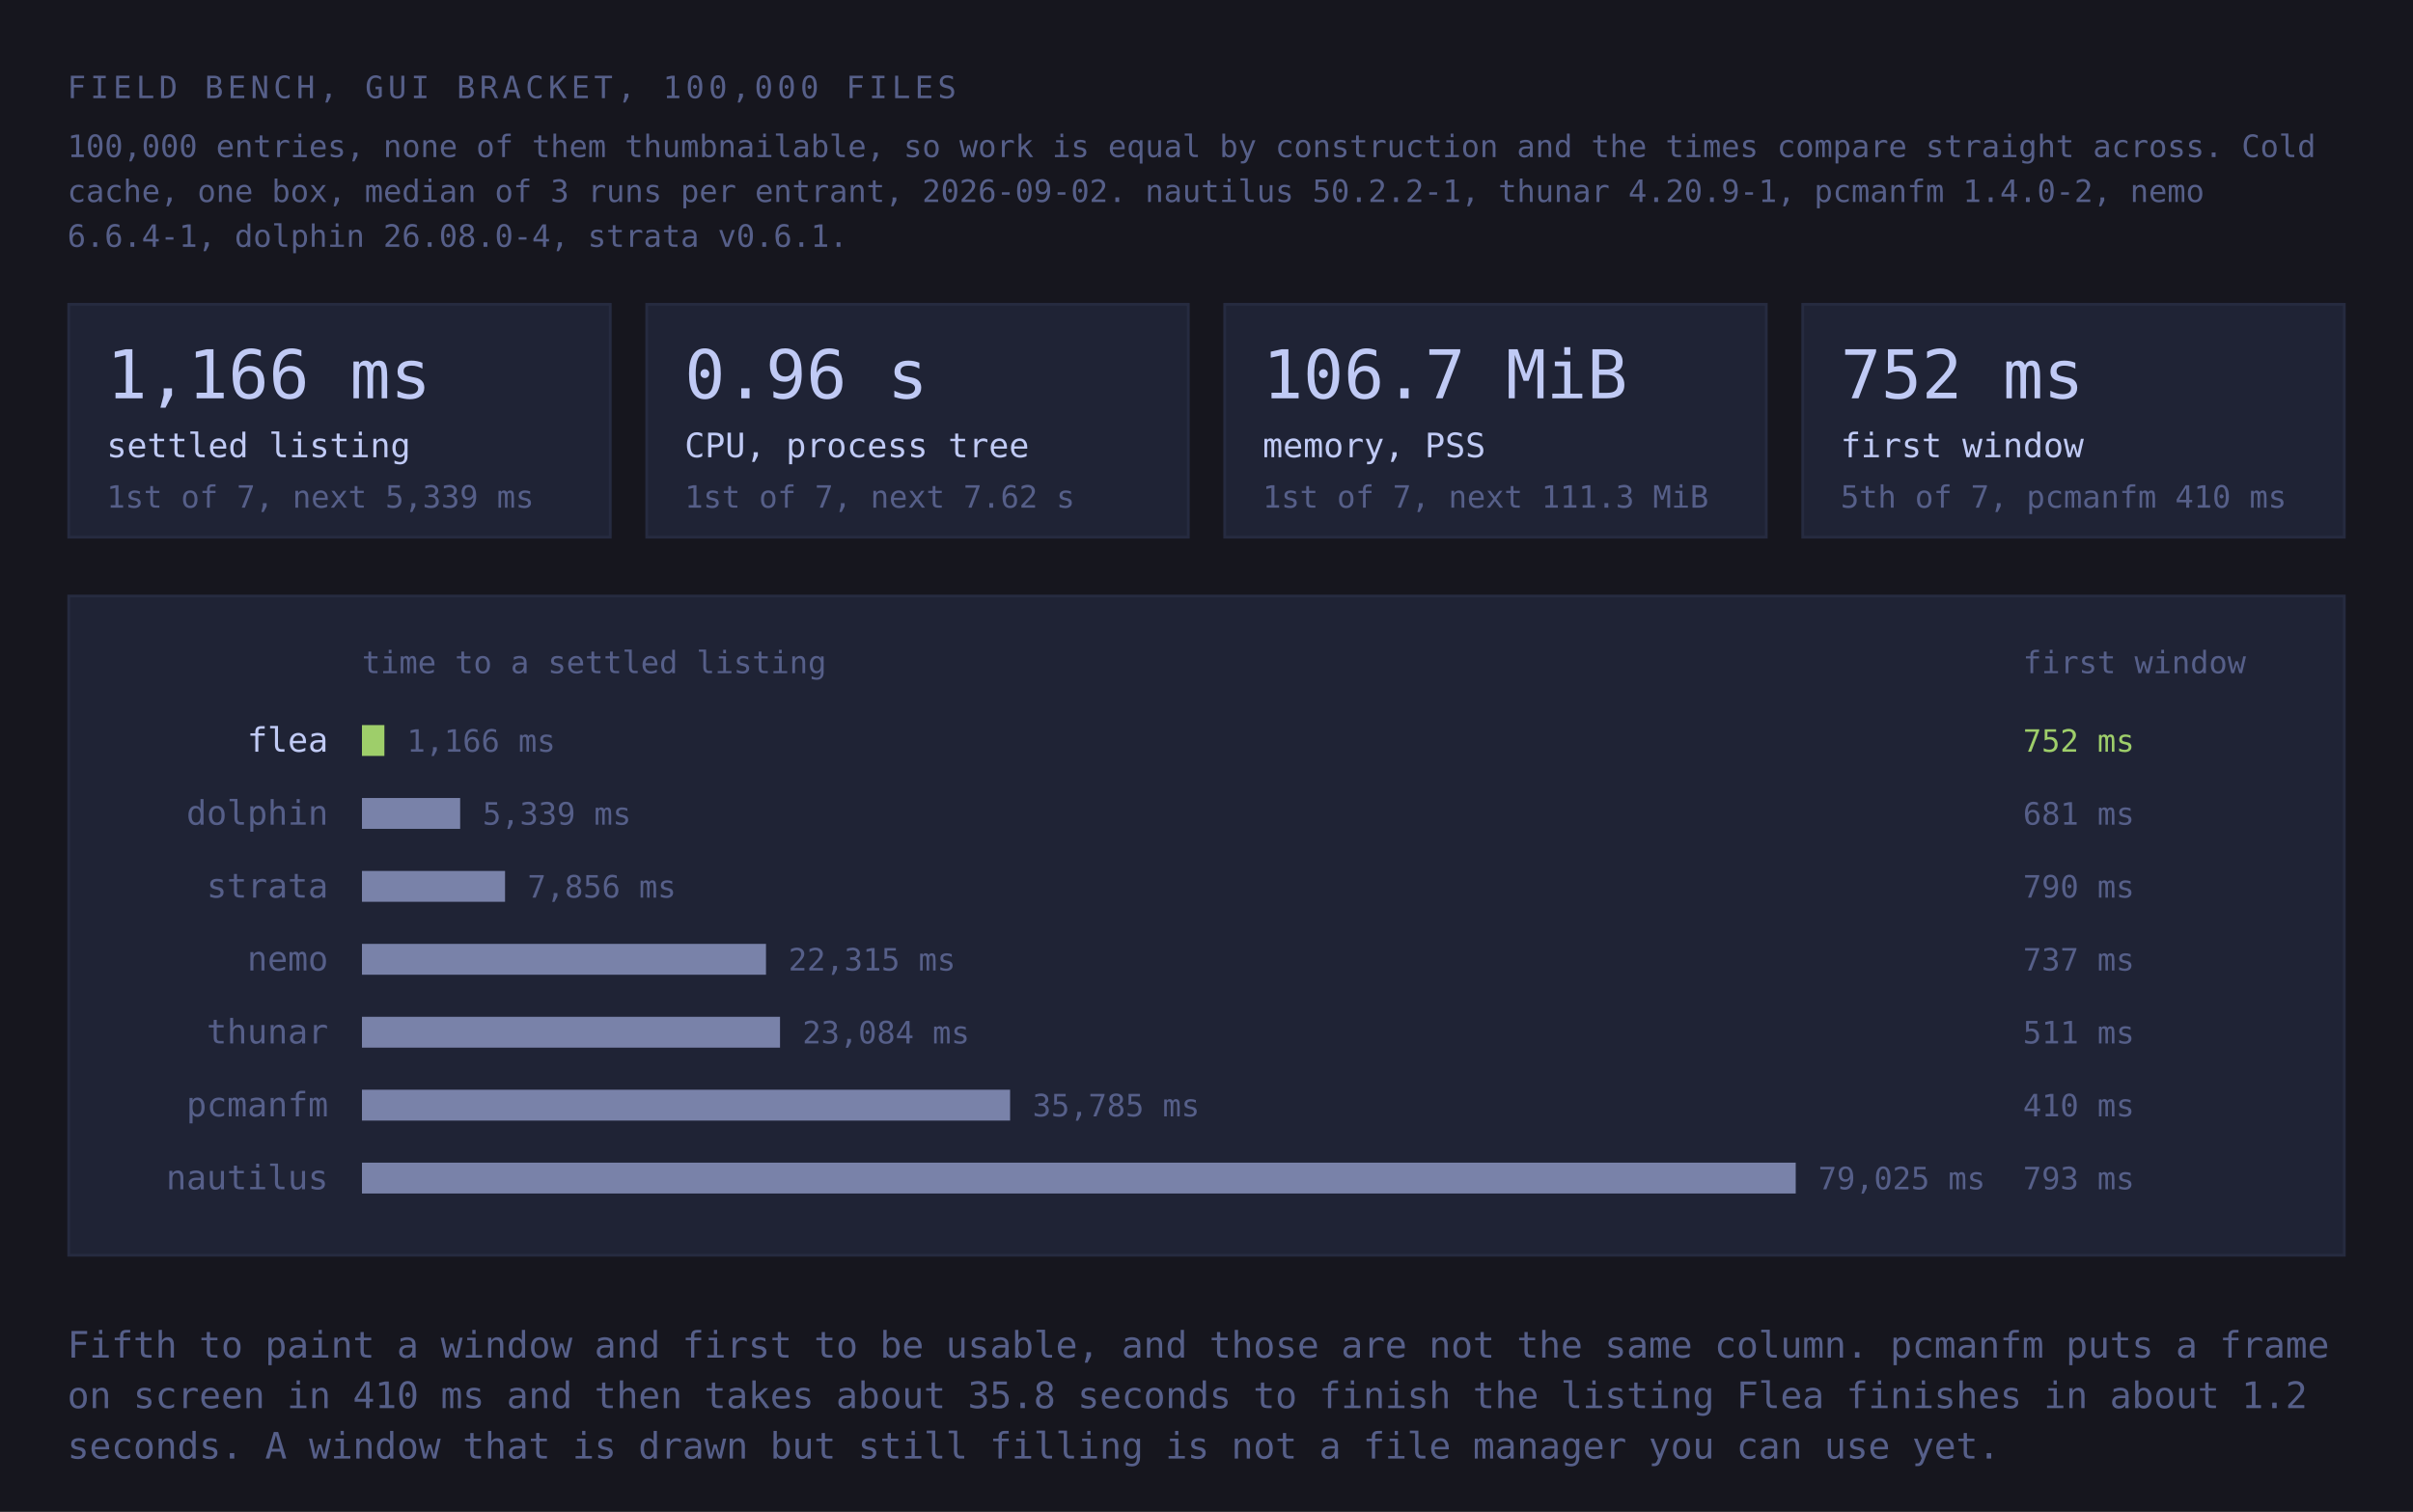
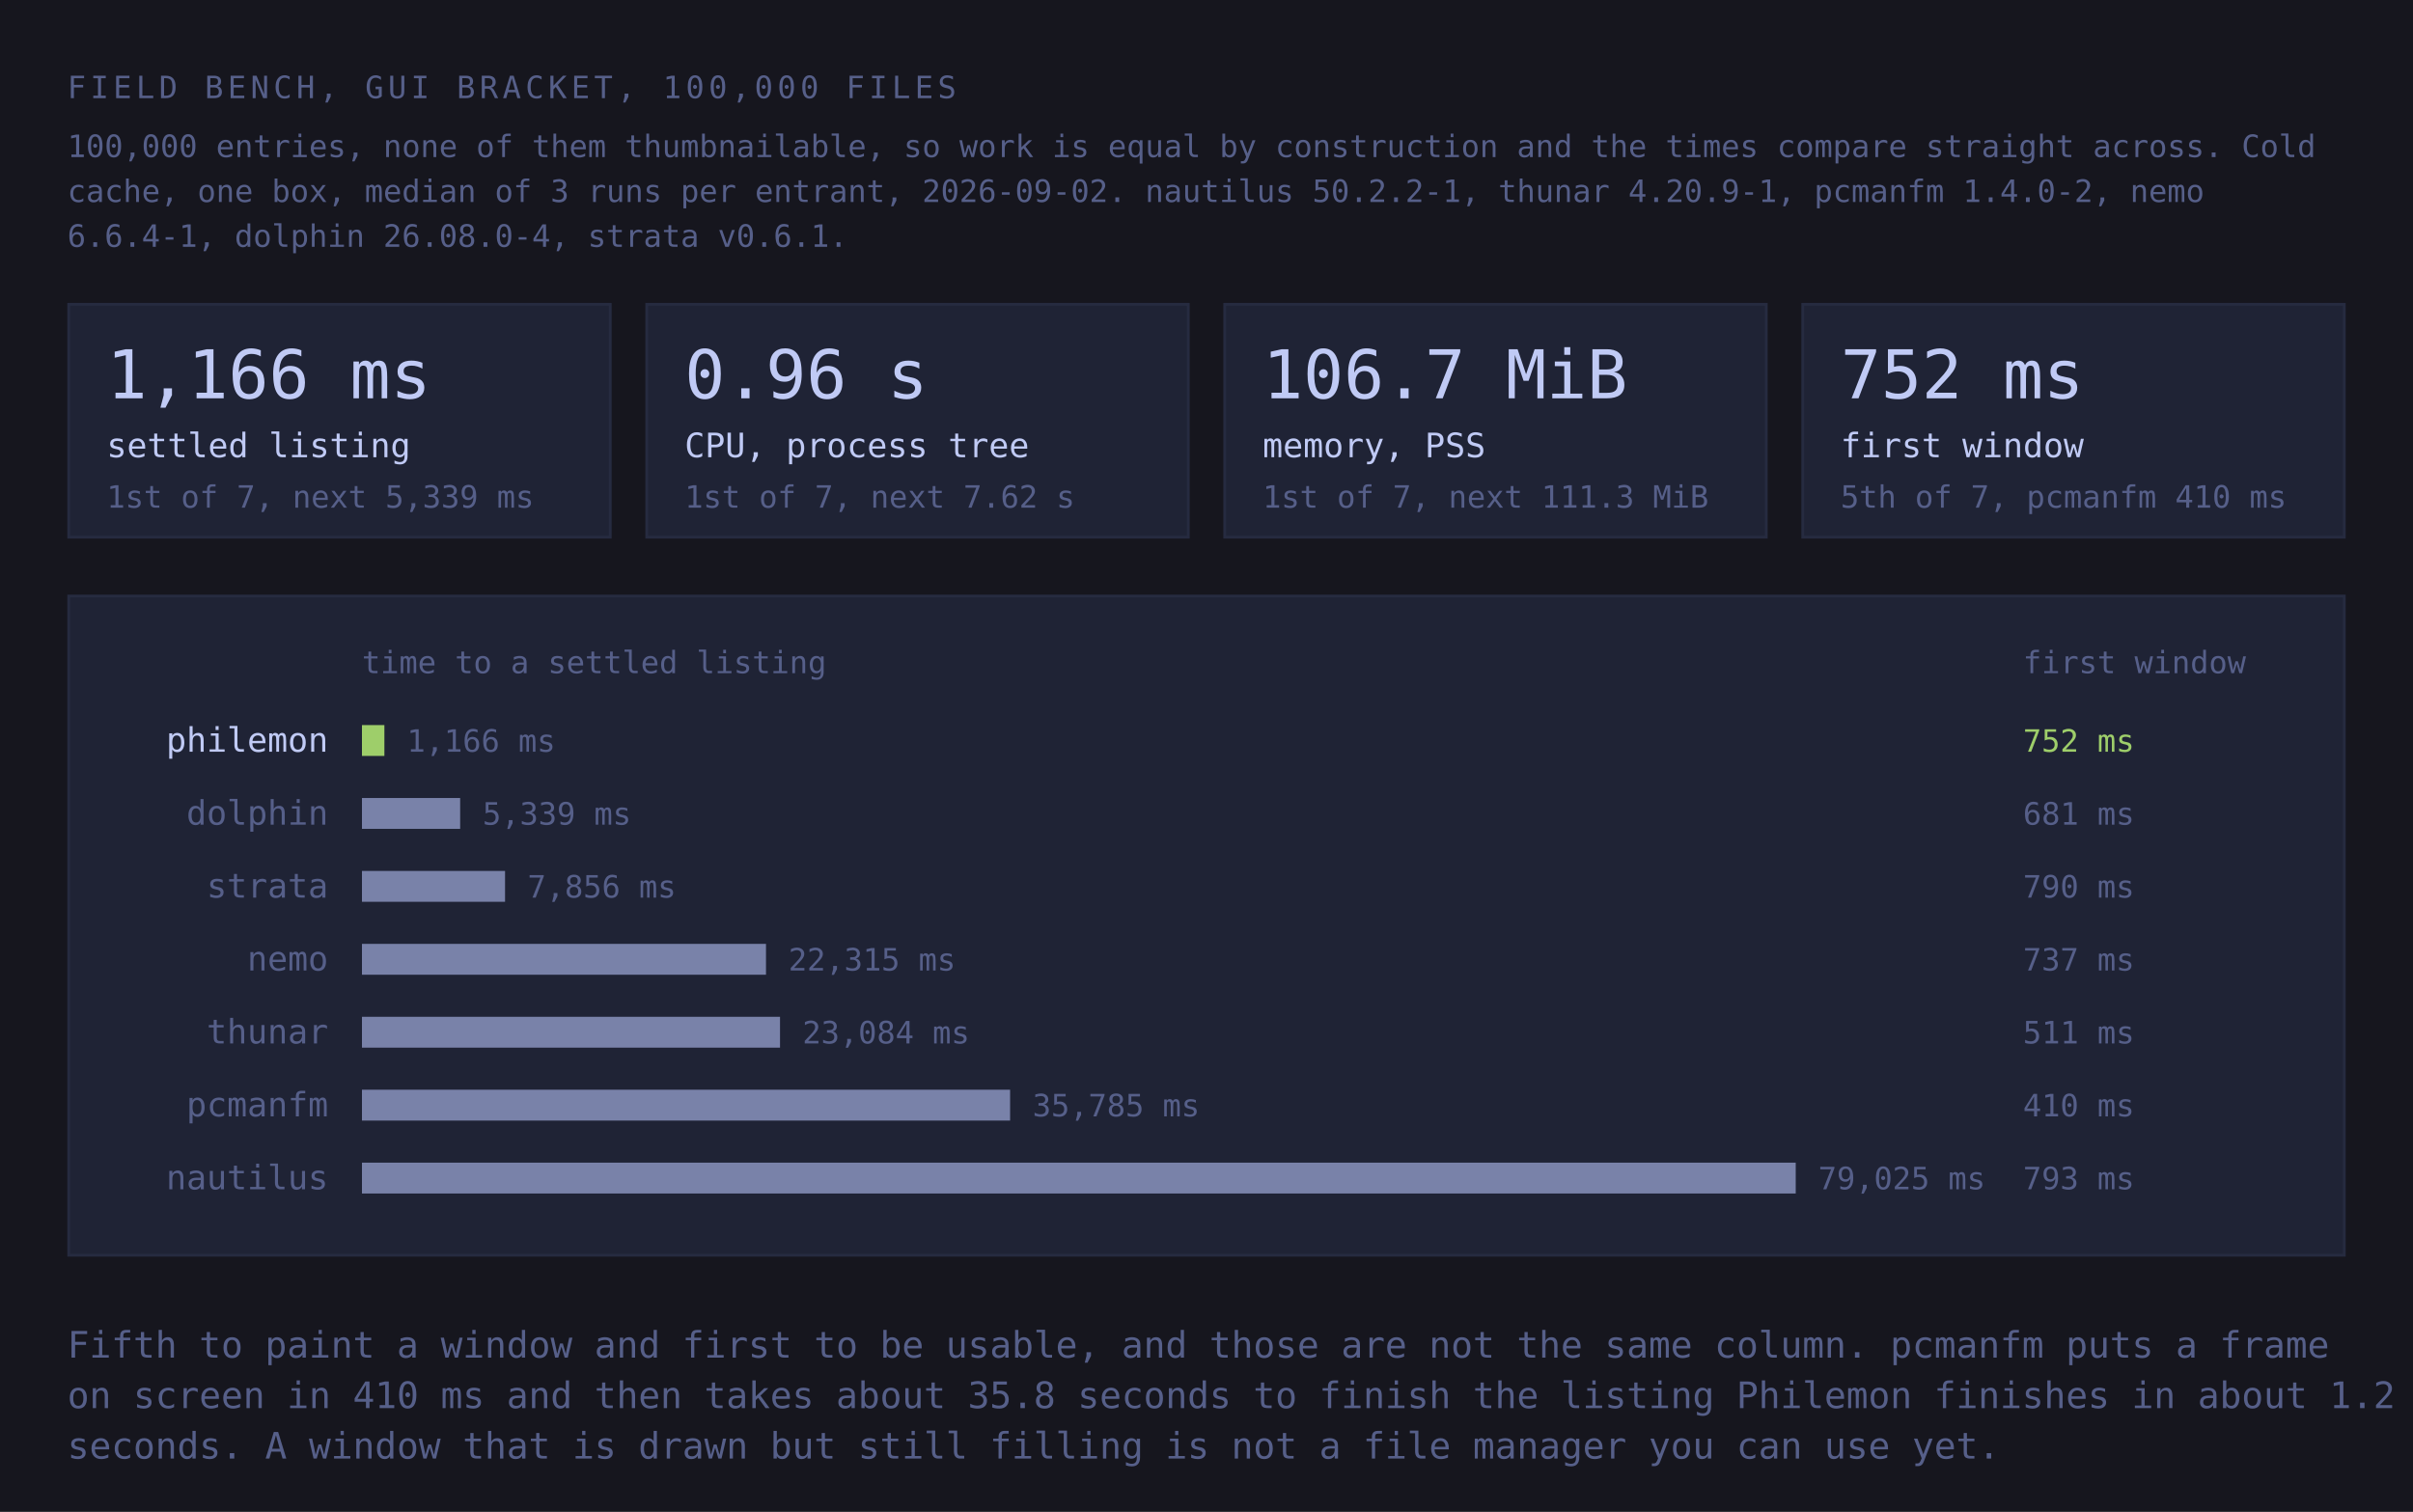
<svg xmlns="http://www.w3.org/2000/svg" width="860" height="539" viewBox="0 0 860 539" font-family="JetBrains Mono,JetBrainsMono Nerd Font,ui-monospace,SFMono-Regular,Menlo,Consolas,monospace">
  <defs>
    <pattern id="hatch" width="6" height="6" patternUnits="userSpaceOnUse" patternTransform="rotate(45)">
      <rect width="3" height="6" fill="#7982a9" />
    </pattern>
  </defs>
  <rect width="860" height="539" fill="#16161e" />
  <text x="24" y="35" font-size="11" fill="#565f89" font-weight="500" letter-spacing="1.54" font-variant-numeric="tabular-nums">FIELD BENCH, GUI BRACKET, 100,000 FILES</text>
  <text x="24" y="56" font-size="11" fill="#565f89" font-variant-numeric="tabular-nums">100,000 entries, none of them thumbnailable, so work is equal by construction and the times compare straight across. Cold</text>
  <text x="24" y="72" font-size="11" fill="#565f89" font-variant-numeric="tabular-nums">cache, one box, median of 3 runs per entrant, 2026-09-02. nautilus 50.2.2-1, thunar 4.20.9-1, pcmanfm 1.4.0-2, nemo</text>
  <text x="24" y="88" font-size="11" fill="#565f89" font-variant-numeric="tabular-nums">6.6.4-1, dolphin 26.08.0-4, strata v0.6.1.</text>
  <rect x="24.5" y="108.5" width="193.0" height="83" fill="#1f2335" stroke="#262b40" stroke-width="1" />
  <text x="38.0" y="142" font-size="24" fill="#c0caf5" font-variant-numeric="tabular-nums">1,166 ms</text>
  <text x="38.0" y="163" font-size="12" fill="#c0caf5" font-variant-numeric="tabular-nums">settled listing</text>
  <text x="38.0" y="181" font-size="11" fill="#565f89" font-variant-numeric="tabular-nums">1st of 7, next 5,339 ms</text>
  <rect x="230.5" y="108.5" width="193.0" height="83" fill="#1f2335" stroke="#262b40" stroke-width="1" />
  <text x="244.0" y="142" font-size="24" fill="#c0caf5" font-variant-numeric="tabular-nums">0.96 s</text>
  <text x="244.0" y="163" font-size="12" fill="#c0caf5" font-variant-numeric="tabular-nums">CPU, process tree</text>
  <text x="244.0" y="181" font-size="11" fill="#565f89" font-variant-numeric="tabular-nums">1st of 7, next 7.62 s</text>
  <rect x="436.5" y="108.5" width="193.0" height="83" fill="#1f2335" stroke="#262b40" stroke-width="1" />
  <text x="450.0" y="142" font-size="24" fill="#c0caf5" font-variant-numeric="tabular-nums">106.7 MiB</text>
  <text x="450.0" y="163" font-size="12" fill="#c0caf5" font-variant-numeric="tabular-nums">memory, PSS</text>
  <text x="450.0" y="181" font-size="11" fill="#565f89" font-variant-numeric="tabular-nums">1st of 7, next 111.3 MiB</text>
  <rect x="642.5" y="108.5" width="193.0" height="83" fill="#1f2335" stroke="#262b40" stroke-width="1" />
  <text x="656.0" y="142" font-size="24" fill="#c0caf5" font-variant-numeric="tabular-nums">752 ms</text>
  <text x="656.0" y="163" font-size="12" fill="#c0caf5" font-variant-numeric="tabular-nums">first window</text>
  <text x="656.0" y="181" font-size="11" fill="#565f89" font-variant-numeric="tabular-nums">5th of 7, pcmanfm 410 ms</text>
  <rect x="24.5" y="212.5" width="811" height="235" fill="#1f2335" stroke="#262b40" stroke-width="1" />
  <text x="129" y="240" font-size="11" fill="#565f89" font-variant-numeric="tabular-nums">time to a settled listing</text>
  <text x="721" y="240" font-size="11" fill="#565f89" font-variant-numeric="tabular-nums">first window</text>
-   <text x="117" y="268" font-size="12" fill="#c0caf5" text-anchor="end" font-variant-numeric="tabular-nums">flea</text>
+   <text x="117" y="268" font-size="12" fill="#c0caf5" text-anchor="end" font-variant-numeric="tabular-nums">philemon</text>
  <rect x="129" y="258.5" width="8" height="11" fill="#9ece6a" />
  <text x="145" y="268" font-size="11" fill="#565f89" font-variant-numeric="tabular-nums">1,166 ms</text>
  <text x="721" y="268" font-size="11" fill="#9ece6a" font-variant-numeric="tabular-nums">752 ms</text>
  <text x="117" y="294" font-size="12" fill="#565f89" text-anchor="end" font-variant-numeric="tabular-nums">dolphin</text>
  <rect x="129" y="284.5" width="35" height="11" fill="#7982a9" />
  <text x="172" y="294" font-size="11" fill="#565f89" font-variant-numeric="tabular-nums">5,339 ms</text>
  <text x="721" y="294" font-size="11" fill="#565f89" font-variant-numeric="tabular-nums">681 ms</text>
  <text x="117" y="320" font-size="12" fill="#565f89" text-anchor="end" font-variant-numeric="tabular-nums">strata</text>
  <rect x="129" y="310.5" width="51" height="11" fill="#7982a9" />
  <text x="188" y="320" font-size="11" fill="#565f89" font-variant-numeric="tabular-nums">7,856 ms</text>
  <text x="721" y="320" font-size="11" fill="#565f89" font-variant-numeric="tabular-nums">790 ms</text>
  <text x="117" y="346" font-size="12" fill="#565f89" text-anchor="end" font-variant-numeric="tabular-nums">nemo</text>
  <rect x="129" y="336.5" width="144" height="11" fill="#7982a9" />
  <text x="281" y="346" font-size="11" fill="#565f89" font-variant-numeric="tabular-nums">22,315 ms</text>
  <text x="721" y="346" font-size="11" fill="#565f89" font-variant-numeric="tabular-nums">737 ms</text>
  <text x="117" y="372" font-size="12" fill="#565f89" text-anchor="end" font-variant-numeric="tabular-nums">thunar</text>
  <rect x="129" y="362.5" width="149" height="11" fill="#7982a9" />
  <text x="286" y="372" font-size="11" fill="#565f89" font-variant-numeric="tabular-nums">23,084 ms</text>
  <text x="721" y="372" font-size="11" fill="#565f89" font-variant-numeric="tabular-nums">511 ms</text>
  <text x="117" y="398" font-size="12" fill="#565f89" text-anchor="end" font-variant-numeric="tabular-nums">pcmanfm</text>
  <rect x="129" y="388.5" width="231" height="11" fill="#7982a9" />
  <text x="368" y="398" font-size="11" fill="#565f89" font-variant-numeric="tabular-nums">35,785 ms</text>
  <text x="721" y="398" font-size="11" fill="#565f89" font-variant-numeric="tabular-nums">410 ms</text>
  <text x="117" y="424" font-size="12" fill="#565f89" text-anchor="end" font-variant-numeric="tabular-nums">nautilus</text>
  <rect x="129" y="414.5" width="511" height="11" fill="#7982a9" />
  <text x="648" y="424" font-size="11" fill="#565f89" font-variant-numeric="tabular-nums">79,025 ms</text>
  <text x="721" y="424" font-size="11" fill="#565f89" font-variant-numeric="tabular-nums">793 ms</text>
  <text x="24" y="484" font-size="13" fill="#565f89" font-variant-numeric="tabular-nums">Fifth to paint a window and first to be usable, and those are not the same column. pcmanfm puts a frame</text>
-   <text x="24" y="502" font-size="13" fill="#565f89" font-variant-numeric="tabular-nums">on screen in 410 ms and then takes about 35.8 seconds to finish the listing Flea finishes in about 1.2</text>
+   <text x="24" y="502" font-size="13" fill="#565f89" font-variant-numeric="tabular-nums">on screen in 410 ms and then takes about 35.8 seconds to finish the listing Philemon finishes in about 1.2</text>
  <text x="24" y="520" font-size="13" fill="#565f89" font-variant-numeric="tabular-nums">seconds. A window that is drawn but still filling is not a file manager you can use yet.</text>
</svg>
